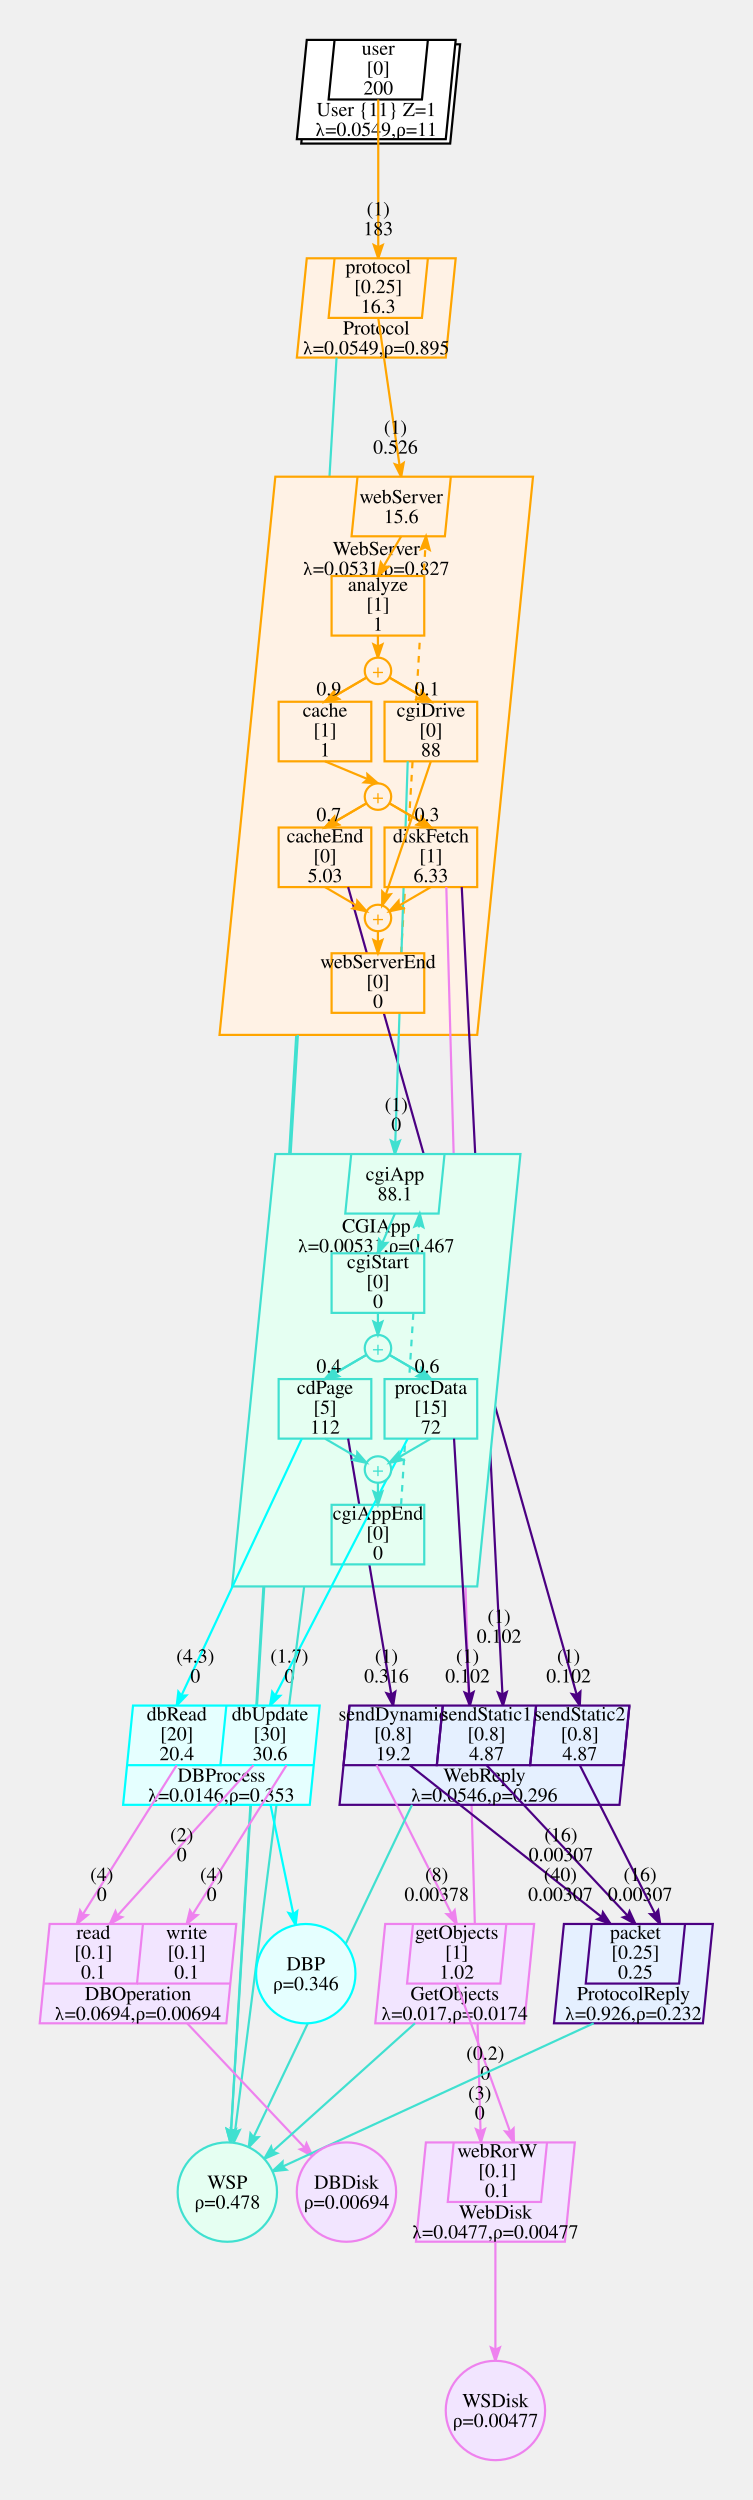
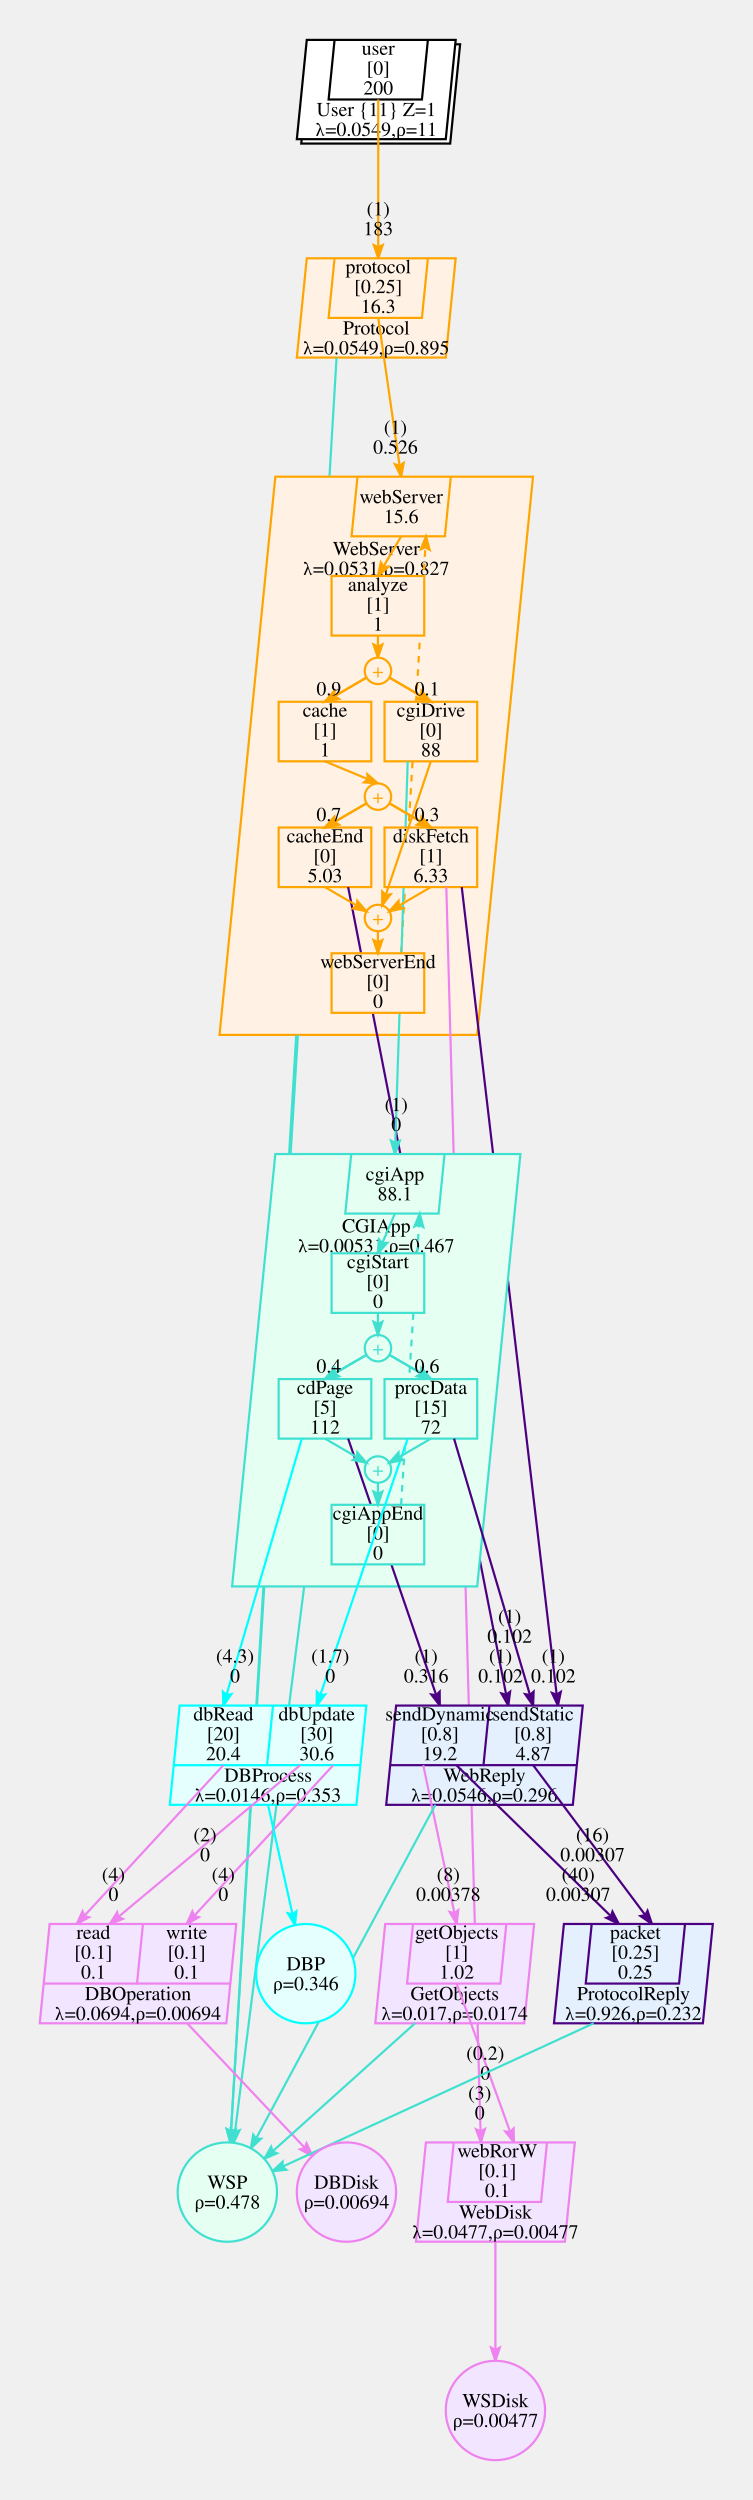
<svg xmlns="http://www.w3.org/2000/svg" width="4.737in" height="15.736in" viewBox="0 0 8528 28325">
  <polygon fill="#ffffff" stroke="black" stroke-width="25" points="3526.25,500 5213.75,500 5101.25,1625 3413.75,1625 " />
  <polygon fill="#ffffff" stroke="black" stroke-width="25" points="3476.25,450 5163.75,450 5051.25,1575 3363.75,1575 " />
  <text x="4264" y="1538" font-family="Times" font-style="Roman" font-size="225" fill="black" text-anchor="middle">λ=0.0549,ρ=11</text>
  <text x="4264" y="1313" font-family="Times" font-style="Roman" font-size="225" fill="black" text-anchor="middle">User {11} Z=1</text>
  <polyline stroke="black" stroke-width="25" fill="none" points="3791.25,450 3723.75,1125 4781.25,1125 4848.75,450 " />
  <text x="4286" y="1069" font-family="Times" font-style="Roman" font-size="225" fill="black" text-anchor="middle">200</text>
  <text x="4286" y="844" font-family="Times" font-style="Roman" font-size="225" fill="black" text-anchor="middle">[0]</text>
  <text x="4286" y="619" font-family="Times" font-style="Roman" font-size="225" fill="black" text-anchor="middle">user</text>
  <line x1="4286.25" y1="1125" x2="4286.25" y2="2925" stroke="Orange" stroke-width="25" />
  <polygon fill="Orange" stroke="Orange" stroke-width="25" points="4286.25,2925 4336.25,2775 4286.25,2800 4236.25,2775 " />
  <text x="4286" y="2663" font-family="Times" font-style="Roman" font-size="225" fill="black" text-anchor="middle">183</text>
  <text x="4286" y="2438" font-family="Times" font-style="Roman" font-size="225" fill="black" text-anchor="middle">(1)</text>
  <polygon fill="#fff2e5" stroke="Orange" stroke-width="25" points="3476.25,2925 5163.75,2925 5051.25,4050 3363.75,4050 " />
  <text x="4264" y="4013" font-family="Times" font-style="Roman" font-size="225" fill="black" text-anchor="middle">λ=0.0549,ρ=0.895</text>
  <text x="4264" y="3788" font-family="Times" font-style="Roman" font-size="225" fill="black" text-anchor="middle">Protocol</text>
  <polyline stroke="Orange" stroke-width="25" fill="none" points="3791.25,2925 3723.75,3600 4781.25,3600 4848.75,2925 " />
  <text x="4286" y="3544" font-family="Times" font-style="Roman" font-size="225" fill="black" text-anchor="middle">16.3</text>
  <text x="4286" y="3319" font-family="Times" font-style="Roman" font-size="225" fill="black" text-anchor="middle">[0.25]</text>
  <text x="4286" y="3094" font-family="Times" font-style="Roman" font-size="225" fill="black" text-anchor="middle">protocol</text>
  <line x1="4286.25" y1="3600" x2="4546.25" y2="5400" stroke="Orange" stroke-width="25" />
  <polygon fill="Orange" stroke="Orange" stroke-width="25" points="4546.25,5400 4574.29,5244.39 4528.38,5276.28 4475.32,5258.69 " />
  <text x="4481" y="5138" font-family="Times" font-style="Roman" font-size="225" fill="black" text-anchor="middle">0.526</text>
  <text x="4481" y="4913" font-family="Times" font-style="Roman" font-size="225" fill="black" text-anchor="middle">(1)</text>
  <line x1="3813.75" y1="4050" x2="2609.68" y2="24276" stroke="Turquoise" stroke-width="25" />
  <polygon fill="Turquoise" stroke="Turquoise" stroke-width="25" points="2609.68,24276 2668.5,24129.2 2617.11,24151.2 2568.68,24123.3 " />
  <polygon fill="#fff2e5" stroke="Orange" stroke-width="25" points="3120,5400 6040,5400 5407.5,11725 2487.5,11725 " />
  <text x="4264" y="6513" font-family="Times" font-style="Roman" font-size="225" fill="black" text-anchor="middle">λ=0.0531,ρ=0.827</text>
  <text x="4264" y="6288" font-family="Times" font-style="Roman" font-size="225" fill="black" text-anchor="middle">WebServer</text>
  <polyline stroke="Orange" stroke-width="25" fill="none" points="4051.25,5400 3983.75,6075 5041.25,6075 5108.75,5400 " />
  <text x="4546" y="5925" font-family="Times" font-style="Roman" font-size="225" fill="black" text-anchor="middle">15.6</text>
  <text x="4546" y="5700" font-family="Times" font-style="Roman" font-size="225" fill="black" text-anchor="middle">webServer</text>
  <line x1="4546.25" y1="6075" x2="4282.5" y2="6525" stroke="Orange" stroke-width="25" />
  <polygon fill="Orange" stroke="Orange" stroke-width="25" points="4282.5,6525 4401.49,6420.87 4345.71,6417.16 4315.21,6370.31 " />
  <line x1="4545" y1="10800" x2="4827.5" y2="6075" stroke-dasharray="75" stroke="Orange" stroke-width="25" />
  <polygon fill="Orange" stroke="Orange" stroke-width="25" points="4827.5,6075 4768.64,6221.75 4820.04,6199.78 4868.46,6227.72 " />
  <polygon fill="#fff2e5" stroke="Orange" stroke-width="25" points="3757.5,7200 3757.5,6525 4807.5,6525 4807.5,7200 3757.5,7200 " />
  <text x="4283" y="7144" font-family="Times" font-style="Roman" font-size="225" fill="black" text-anchor="middle">1</text>
  <text x="4283" y="6919" font-family="Times" font-style="Roman" font-size="225" fill="black" text-anchor="middle">[1]</text>
  <text x="4283" y="6694" font-family="Times" font-style="Roman" font-size="225" fill="black" text-anchor="middle">analyze</text>
  <polygon fill="#fff2e5" stroke="Orange" stroke-width="25" points="3157.5,8625 3157.5,7950 4207.5,7950 4207.5,8625 3157.5,8625 " />
  <text x="3683" y="8569" font-family="Times" font-style="Roman" font-size="225" fill="black" text-anchor="middle">1</text>
  <text x="3683" y="8344" font-family="Times" font-style="Roman" font-size="225" fill="black" text-anchor="middle">[1]</text>
  <text x="3683" y="8119" font-family="Times" font-style="Roman" font-size="225" fill="black" text-anchor="middle">cache</text>
  <polygon fill="#fff2e5" stroke="Orange" stroke-width="25" points="3157.5,10050 3157.5,9375 4207.5,9375 4207.5,10050 3157.5,10050 " />
-   <line x1="3945" y1="10050" x2="6570" y2="19325" stroke="Indigo" stroke-width="25" />
-   <polygon fill="Indigo" stroke="Indigo" stroke-width="25" points="6570,19325 6577.26,19167.1 6535.96,19204.7 6481.04,19194.3 " />
-   <text x="6443" y="19063" font-family="Times" font-style="Roman" font-size="225" fill="black" text-anchor="middle">0.102</text>
-   <text x="6443" y="18838" font-family="Times" font-style="Roman" font-size="225" fill="black" text-anchor="middle">(1)</text>
+   <line x1="3945" y1="10050" x2="5760" y2="19325" stroke="Indigo" stroke-width="25" />
+   <polygon fill="Indigo" stroke="Indigo" stroke-width="25" points="5760,19325 5780.26,19168.2 5735.99,19202.3 5682.12,19187.4 " />
+   <text x="5672" y="19063" font-family="Times" font-style="Roman" font-size="225" fill="black" text-anchor="middle">0.102</text>
+   <text x="5672" y="18838" font-family="Times" font-style="Roman" font-size="225" fill="black" text-anchor="middle">(1)</text>
  <text x="3683" y="9994" font-family="Times" font-style="Roman" font-size="225" fill="black" text-anchor="middle">5.03</text>
  <text x="3683" y="9769" font-family="Times" font-style="Roman" font-size="225" fill="black" text-anchor="middle">[0]</text>
  <text x="3683" y="9544" font-family="Times" font-style="Roman" font-size="225" fill="black" text-anchor="middle">cacheEnd</text>
  <polygon fill="#fff2e5" stroke="Orange" stroke-width="25" points="4357.5,8625 4357.5,7950 5407.5,7950 5407.5,8625 4357.5,8625 " />
  <line x1="4620" y1="8625" x2="4475" y2="13075" stroke="Turquoise" stroke-width="25" />
  <polygon fill="Turquoise" stroke="Turquoise" stroke-width="25" points="4475,13075 4529.86,12926.7 4479.07,12950.1 4429.91,12923.5 " />
  <text x="4490" y="12813" font-family="Times" font-style="Roman" font-size="225" fill="black" text-anchor="middle">0</text>
  <text x="4490" y="12588" font-family="Times" font-style="Roman" font-size="225" fill="black" text-anchor="middle">(1)</text>
  <text x="4883" y="8569" font-family="Times" font-style="Roman" font-size="225" fill="black" text-anchor="middle">88</text>
  <text x="4883" y="8344" font-family="Times" font-style="Roman" font-size="225" fill="black" text-anchor="middle">[0]</text>
  <text x="4883" y="8119" font-family="Times" font-style="Roman" font-size="225" fill="black" text-anchor="middle">cgiDrive</text>
  <polygon fill="#fff2e5" stroke="Orange" stroke-width="25" points="4357.5,10050 4357.5,9375 5407.5,9375 5407.5,10050 4357.5,10050 " />
  <line x1="5057.5" y1="10050" x2="5448.75" y2="24275" stroke="Violet" stroke-width="25" />
  <polygon fill="Violet" stroke="Violet" stroke-width="25" points="5448.75,24275 5494.61,24123.7 5445.31,24150 5394.64,24126.4 " />
  <text x="5436" y="24013" font-family="Times" font-style="Roman" font-size="225" fill="black" text-anchor="middle">0</text>
  <text x="5436" y="23788" font-family="Times" font-style="Roman" font-size="225" fill="black" text-anchor="middle">(3)</text>
-   <line x1="5232.5" y1="10050" x2="5700" y2="19325" stroke="Indigo" stroke-width="25" />
-   <polygon fill="Indigo" stroke="Indigo" stroke-width="25" points="5700,19325 5742.39,19172.7 5693.71,19200.2 5642.51,19177.7 " />
-   <text x="5655" y="18613" font-family="Times" font-style="Roman" font-size="225" fill="black" text-anchor="middle">0.102</text>
-   <text x="5655" y="18388" font-family="Times" font-style="Roman" font-size="225" fill="black" text-anchor="middle">(1)</text>
+   <line x1="5232.5" y1="10050" x2="6322.5" y2="19325" stroke="Indigo" stroke-width="25" />
+   <polygon fill="Indigo" stroke="Indigo" stroke-width="25" points="6322.5,19325 6354.65,19170.2 6307.91,19200.9 6255.33,19181.9 " />
+   <text x="6270" y="19063" font-family="Times" font-style="Roman" font-size="225" fill="black" text-anchor="middle">0.102</text>
+   <text x="6270" y="18838" font-family="Times" font-style="Roman" font-size="225" fill="black" text-anchor="middle">(1)</text>
  <text x="4883" y="9994" font-family="Times" font-style="Roman" font-size="225" fill="black" text-anchor="middle">6.33</text>
  <text x="4883" y="9769" font-family="Times" font-style="Roman" font-size="225" fill="black" text-anchor="middle">[1]</text>
  <text x="4883" y="9544" font-family="Times" font-style="Roman" font-size="225" fill="black" text-anchor="middle">diskFetch</text>
  <polygon fill="#fff2e5" stroke="Orange" stroke-width="25" points="3757.5,11475 3757.5,10800 4807.5,10800 4807.5,11475 3757.5,11475 " />
  <text x="4283" y="11419" font-family="Times" font-style="Roman" font-size="225" fill="black" text-anchor="middle">0</text>
  <text x="4283" y="11194" font-family="Times" font-style="Roman" font-size="225" fill="black" text-anchor="middle">[0]</text>
  <text x="4283" y="10969" font-family="Times" font-style="Roman" font-size="225" fill="black" text-anchor="middle">webServerEnd</text>
  <line x1="4282.5" y1="7200" x2="4282.5" y2="7450" stroke="Orange" stroke-width="25" />
  <polygon fill="Orange" stroke="Orange" stroke-width="25" points="4282.5,7450 4332.5,7300 4282.5,7325 4232.5,7300 " />
  <line x1="3682.5" y1="8625" x2="4282.5" y2="8875" stroke="Orange" stroke-width="25" />
  <polygon fill="Orange" stroke="Orange" stroke-width="25" points="4282.5,8875 4163.27,8771.15 4167.12,8826.92 4124.81,8863.46 " />
  <circle cx="4283" cy="7600" r="150" fill="#fff2e5" stroke="Orange" stroke-width="25" />
  <text x="4283" y="7675" font-family="Times" font-style="Roman" font-size="225" fill="Orange" text-anchor="middle">+</text>
  <line x1="4152.93" y1="7675.58" x2="3682.5" y2="7950" stroke="Orange" stroke-width="25" />
  <polygon fill="Orange" stroke="Orange" stroke-width="25" points="3682.5,7950 3837.26,7917.61 3790.47,7887.02 3786.87,7831.23 " />
  <line x1="4412.07" y1="7675.58" x2="4882.5" y2="7950" stroke="Orange" stroke-width="25" />
  <polygon fill="Orange" stroke="Orange" stroke-width="25" points="4882.5,7950 4778.13,7831.23 4774.53,7887.02 4727.74,7917.61 " />
  <line x1="4152.93" y1="7675.58" x2="3682.5" y2="7950" stroke="Orange" stroke-width="25" />
  <polygon fill="Orange" stroke="Orange" stroke-width="25" points="3682.5,7950 3837.26,7917.61 3790.47,7887.02 3786.87,7831.23 " />
  <line x1="4412.07" y1="7675.58" x2="4882.5" y2="7950" stroke="Orange" stroke-width="25" />
  <polygon fill="Orange" stroke="Orange" stroke-width="25" points="4882.5,7950 4778.13,7831.23 4774.53,7887.02 4727.74,7917.61 " />
  <text x="3726" y="7877" font-family="Times" font-style="Roman" font-size="225" fill="black" text-anchor="middle">0.9</text>
  <text x="4839" y="7877" font-family="Times" font-style="Roman" font-size="225" fill="black" text-anchor="middle">0.1</text>
  <circle cx="4283" cy="10400" r="150" fill="#fff2e5" stroke="Orange" stroke-width="25" />
  <text x="4283" y="10475" font-family="Times" font-style="Roman" font-size="225" fill="Orange" text-anchor="middle">+</text>
  <line x1="3682.5" y1="10050" x2="4152.93" y2="10324.4" stroke="Orange" stroke-width="25" />
  <polygon fill="Orange" stroke="Orange" stroke-width="25" points="4152.93,10324.4 4048.56,10205.6 4044.96,10261.4 3998.17,10292 " />
  <line x1="4882.5" y1="8625" x2="4330.53" y2="10257.9" stroke="Orange" stroke-width="25" />
  <polygon fill="Orange" stroke="Orange" stroke-width="25" points="4330.53,10257.9 4425.94,10131.8 4370.56,10139.5 4331.2,10099.8 " />
  <line x1="4882.5" y1="10050" x2="4412.07" y2="10324.4" stroke="Orange" stroke-width="25" />
  <polygon fill="Orange" stroke="Orange" stroke-width="25" points="4412.07,10324.4 4566.83,10292 4520.04,10261.4 4516.44,10205.6 " />
  <circle cx="4283" cy="9025" r="150" fill="#fff2e5" stroke="Orange" stroke-width="25" />
  <text x="4283" y="9100" font-family="Times" font-style="Roman" font-size="225" fill="Orange" text-anchor="middle">+</text>
  <line x1="4152.93" y1="9100.58" x2="3682.5" y2="9375" stroke="Orange" stroke-width="25" />
  <polygon fill="Orange" stroke="Orange" stroke-width="25" points="3682.5,9375 3837.26,9342.61 3790.47,9312.02 3786.87,9256.23 " />
  <line x1="4412.07" y1="9100.58" x2="4882.5" y2="9375" stroke="Orange" stroke-width="25" />
  <polygon fill="Orange" stroke="Orange" stroke-width="25" points="4882.5,9375 4778.13,9256.23 4774.53,9312.02 4727.74,9342.61 " />
  <line x1="4152.93" y1="9100.58" x2="3682.5" y2="9375" stroke="Orange" stroke-width="25" />
  <polygon fill="Orange" stroke="Orange" stroke-width="25" points="3682.5,9375 3837.26,9342.61 3790.47,9312.02 3786.87,9256.23 " />
  <line x1="4412.07" y1="9100.58" x2="4882.5" y2="9375" stroke="Orange" stroke-width="25" />
  <polygon fill="Orange" stroke="Orange" stroke-width="25" points="4882.5,9375 4778.13,9256.23 4774.53,9312.02 4727.74,9342.61 " />
  <text x="3726" y="9302" font-family="Times" font-style="Roman" font-size="225" fill="black" text-anchor="middle">0.7</text>
  <text x="4839" y="9302" font-family="Times" font-style="Roman" font-size="225" fill="black" text-anchor="middle">0.3</text>
  <line x1="4282.5" y1="10550" x2="4282.5" y2="10800" stroke="Orange" stroke-width="25" />
  <polygon fill="Orange" stroke="Orange" stroke-width="25" points="4282.5,10800 4332.5,10650 4282.5,10675 4232.5,10650 " />
  <line x1="3375.62" y1="11725" x2="2610.48" y2="24276" stroke="Turquoise" stroke-width="25" />
  <polygon fill="Turquoise" stroke="Turquoise" stroke-width="25" points="2610.48,24276 2669.51,24129.4 2618.08,24151.3 2569.7,24123.3 " />
  <polygon fill="#e5fff2" stroke="Turquoise" stroke-width="25" points="3120,13075 5897.5,13075 5407.5,17975 2630,17975 " />
  <text x="4264" y="14188" font-family="Times" font-style="Roman" font-size="225" fill="black" text-anchor="middle">λ=0.00531,ρ=0.467</text>
  <text x="4264" y="13963" font-family="Times" font-style="Roman" font-size="225" fill="black" text-anchor="middle">CGIApp</text>
  <polyline stroke="Turquoise" stroke-width="25" fill="none" points="3980,13075 3912.5,13750 4970,13750 5037.5,13075 " />
  <text x="4475" y="13600" font-family="Times" font-style="Roman" font-size="225" fill="black" text-anchor="middle">88.1</text>
  <text x="4475" y="13375" font-family="Times" font-style="Roman" font-size="225" fill="black" text-anchor="middle">cgiApp</text>
  <line x1="4475" y1="13750" x2="4282.5" y2="14200" stroke="Turquoise" stroke-width="25" />
  <polygon fill="Turquoise" stroke="Turquoise" stroke-width="25" points="4282.5,14200 4387.47,14081.8 4331.66,14085.1 4295.52,14042.4 " />
  <line x1="4545" y1="17050" x2="4756.25" y2="13750" stroke-dasharray="75" stroke="Turquoise" stroke-width="25" />
  <polygon fill="Turquoise" stroke="Turquoise" stroke-width="25" points="4756.25,13750 4696.77,13896.5 4748.26,13874.7 4796.57,13902.9 " />
  <polygon fill="#e5fff2" stroke="Turquoise" stroke-width="25" points="3157.5,16300 3157.5,15625 4207.5,15625 4207.5,16300 3157.5,16300 " />
-   <line x1="3420" y1="16300" x2="2002.5" y2="19325" stroke="Cyan" stroke-width="25" />
-   <polygon fill="Cyan" stroke="Cyan" stroke-width="25" points="2002.5,19325 2111.42,19210.4 2055.54,19211.8 2020.87,19168 " />
-   <text x="2213" y="19063" font-family="Times" font-style="Roman" font-size="225" fill="black" text-anchor="middle">0</text>
-   <text x="2213" y="18838" font-family="Times" font-style="Roman" font-size="225" fill="black" text-anchor="middle">(4.3)</text>
-   <line x1="3945" y1="16300" x2="4455" y2="19325" stroke="Indigo" stroke-width="25" />
-   <polygon fill="Indigo" stroke="Indigo" stroke-width="25" points="4455,19325 4479.37,19168.8 4434.22,19201.7 4380.76,19185.4 " />
-   <text x="4379" y="19063" font-family="Times" font-style="Roman" font-size="225" fill="black" text-anchor="middle">0.316</text>
-   <text x="4379" y="18838" font-family="Times" font-style="Roman" font-size="225" fill="black" text-anchor="middle">(1)</text>
+   <line x1="3420" y1="16300" x2="2531.25" y2="19325" stroke="Cyan" stroke-width="25" />
+   <polygon fill="Cyan" stroke="Cyan" stroke-width="25" points="2531.25,19325 2621.51,19195.2 2566.49,19205.1 2525.56,19167 " />
+   <text x="2663" y="19063" font-family="Times" font-style="Roman" font-size="225" fill="black" text-anchor="middle">0</text>
+   <text x="2663" y="18838" font-family="Times" font-style="Roman" font-size="225" fill="black" text-anchor="middle">(4.3)</text>
+   <line x1="3945" y1="16300" x2="4983.75" y2="19325" stroke="Indigo" stroke-width="25" />
+   <polygon fill="Indigo" stroke="Indigo" stroke-width="25" points="4983.75,19325 4982.32,19166.9 4943.15,19206.8 4887.74,19199.4 " />
+   <text x="4829" y="19063" font-family="Times" font-style="Roman" font-size="225" fill="black" text-anchor="middle">0.316</text>
+   <text x="4829" y="18838" font-family="Times" font-style="Roman" font-size="225" fill="black" text-anchor="middle">(1)</text>
  <text x="3683" y="16244" font-family="Times" font-style="Roman" font-size="225" fill="black" text-anchor="middle">112</text>
  <text x="3683" y="16019" font-family="Times" font-style="Roman" font-size="225" fill="black" text-anchor="middle">[5]</text>
  <text x="3683" y="15794" font-family="Times" font-style="Roman" font-size="225" fill="black" text-anchor="middle">cdPage</text>
  <polygon fill="#e5fff2" stroke="Turquoise" stroke-width="25" points="3757.5,17725 3757.5,17050 4807.5,17050 4807.5,17725 3757.5,17725 " />
  <text x="4283" y="17669" font-family="Times" font-style="Roman" font-size="225" fill="black" text-anchor="middle">0</text>
  <text x="4283" y="17444" font-family="Times" font-style="Roman" font-size="225" fill="black" text-anchor="middle">[0]</text>
  <text x="4283" y="17219" font-family="Times" font-style="Roman" font-size="225" fill="black" text-anchor="middle">cgiAppEnd</text>
  <polygon fill="#e5fff2" stroke="Turquoise" stroke-width="25" points="3757.5,14875 3757.5,14200 4807.5,14200 4807.5,14875 3757.5,14875 " />
  <text x="4283" y="14819" font-family="Times" font-style="Roman" font-size="225" fill="black" text-anchor="middle">0</text>
  <text x="4283" y="14594" font-family="Times" font-style="Roman" font-size="225" fill="black" text-anchor="middle">[0]</text>
  <text x="4283" y="14369" font-family="Times" font-style="Roman" font-size="225" fill="black" text-anchor="middle">cgiStart</text>
  <polygon fill="#e5fff2" stroke="Turquoise" stroke-width="25" points="4357.5,16300 4357.5,15625 5407.5,15625 5407.5,16300 4357.5,16300 " />
-   <line x1="4620" y1="16300" x2="3060" y2="19325" stroke="Cyan" stroke-width="25" />
-   <polygon fill="Cyan" stroke="Cyan" stroke-width="25" points="3060,19325 3173.19,19214.6 3117.29,19213.9 3084.31,19168.8 " />
-   <text x="3279" y="19063" font-family="Times" font-style="Roman" font-size="225" fill="black" text-anchor="middle">0</text>
-   <text x="3279" y="18838" font-family="Times" font-style="Roman" font-size="225" fill="black" text-anchor="middle">(1.7)</text>
-   <line x1="5145" y1="16300" x2="5325" y2="19325" stroke="Indigo" stroke-width="25" />
-   <polygon fill="Indigo" stroke="Indigo" stroke-width="25" points="5325,19325 5366,19172.3 5317.58,19200.2 5266.18,19178.2 " />
-   <text x="5298" y="19063" font-family="Times" font-style="Roman" font-size="225" fill="black" text-anchor="middle">0.102</text>
-   <text x="5298" y="18838" font-family="Times" font-style="Roman" font-size="225" fill="black" text-anchor="middle">(1)</text>
+   <line x1="4620" y1="16300" x2="3588.75" y2="19325" stroke="Cyan" stroke-width="25" />
+   <polygon fill="Cyan" stroke="Cyan" stroke-width="25" points="3588.75,19325 3684.48,19199.2 3629.08,19206.7 3589.83,19166.9 " />
+   <text x="3742" y="19063" font-family="Times" font-style="Roman" font-size="225" fill="black" text-anchor="middle">0</text>
+   <text x="3742" y="18838" font-family="Times" font-style="Roman" font-size="225" fill="black" text-anchor="middle">(1.7)</text>
+   <line x1="5145" y1="16300" x2="6041.25" y2="19325" stroke="Indigo" stroke-width="25" />
+   <polygon fill="Indigo" stroke="Indigo" stroke-width="25" points="6041.25,19325 6046.58,19167 6005.74,19205.1 5950.7,19195.4 " />
+   <text x="5775" y="18613" font-family="Times" font-style="Roman" font-size="225" fill="black" text-anchor="middle">0.102</text>
+   <text x="5775" y="18388" font-family="Times" font-style="Roman" font-size="225" fill="black" text-anchor="middle">(1)</text>
  <text x="4883" y="16244" font-family="Times" font-style="Roman" font-size="225" fill="black" text-anchor="middle">72</text>
  <text x="4883" y="16019" font-family="Times" font-style="Roman" font-size="225" fill="black" text-anchor="middle">[15]</text>
  <text x="4883" y="15794" font-family="Times" font-style="Roman" font-size="225" fill="black" text-anchor="middle">procData</text>
  <circle cx="4283" cy="16650" r="150" fill="#e5fff2" stroke="Turquoise" stroke-width="25" />
  <text x="4283" y="16725" font-family="Times" font-style="Roman" font-size="225" fill="Turquoise" text-anchor="middle">+</text>
  <line x1="3682.5" y1="16300" x2="4152.93" y2="16574.4" stroke="Turquoise" stroke-width="25" />
  <polygon fill="Turquoise" stroke="Turquoise" stroke-width="25" points="4152.93,16574.4 4048.56,16455.6 4044.96,16511.4 3998.17,16542 " />
  <line x1="4882.5" y1="16300" x2="4412.07" y2="16574.4" stroke="Turquoise" stroke-width="25" />
  <polygon fill="Turquoise" stroke="Turquoise" stroke-width="25" points="4412.07,16574.4 4566.83,16542 4520.04,16511.4 4516.44,16455.6 " />
  <circle cx="4283" cy="15275" r="150" fill="#e5fff2" stroke="Turquoise" stroke-width="25" />
  <text x="4283" y="15350" font-family="Times" font-style="Roman" font-size="225" fill="Turquoise" text-anchor="middle">+</text>
  <line x1="4152.93" y1="15350.6" x2="3682.5" y2="15625" stroke="Turquoise" stroke-width="25" />
  <polygon fill="Turquoise" stroke="Turquoise" stroke-width="25" points="3682.5,15625 3837.26,15592.6 3790.47,15562 3786.87,15506.2 " />
  <line x1="4412.07" y1="15350.6" x2="4882.5" y2="15625" stroke="Turquoise" stroke-width="25" />
  <polygon fill="Turquoise" stroke="Turquoise" stroke-width="25" points="4882.5,15625 4778.13,15506.2 4774.53,15562 4727.74,15592.6 " />
  <line x1="4152.93" y1="15350.6" x2="3682.5" y2="15625" stroke="Turquoise" stroke-width="25" />
  <polygon fill="Turquoise" stroke="Turquoise" stroke-width="25" points="3682.5,15625 3837.26,15592.6 3790.47,15562 3786.87,15506.2 " />
  <line x1="4412.07" y1="15350.6" x2="4882.5" y2="15625" stroke="Turquoise" stroke-width="25" />
  <polygon fill="Turquoise" stroke="Turquoise" stroke-width="25" points="4882.5,15625 4778.13,15506.2 4774.53,15562 4727.74,15592.6 " />
  <text x="3726" y="15552" font-family="Times" font-style="Roman" font-size="225" fill="black" text-anchor="middle">0.4</text>
  <text x="4839" y="15552" font-family="Times" font-style="Roman" font-size="225" fill="black" text-anchor="middle">0.6</text>
  <line x1="4282.5" y1="16800" x2="4282.5" y2="17050" stroke="Turquoise" stroke-width="25" />
  <polygon fill="Turquoise" stroke="Turquoise" stroke-width="25" points="4282.5,17050 4332.5,16900 4282.5,16925 4232.5,16900 " />
  <line x1="4282.5" y1="14875" x2="4282.5" y2="15125" stroke="Turquoise" stroke-width="25" />
  <polygon fill="Turquoise" stroke="Turquoise" stroke-width="25" points="4282.5,15125 4332.5,14975 4282.5,15000 4232.5,14975 " />
  <line x1="3446.88" y1="17975" x2="2647.05" y2="24279.5" stroke="Turquoise" stroke-width="25" />
  <polygon fill="Turquoise" stroke="Turquoise" stroke-width="25" points="2647.05,24279.5 2715.53,24137 2662.78,24155.5 2616.32,24124.4 " />
-   <polygon fill="#e5ffff" stroke="Cyan" stroke-width="25" points="1507.5,19325 3622.5,19325 3510,20450 1395,20450 " />
-   <text x="2509" y="20413" font-family="Times" font-style="Roman" font-size="225" fill="black" text-anchor="middle">λ=0.0146,ρ=0.353</text>
-   <text x="2509" y="20188" font-family="Times" font-style="Roman" font-size="225" fill="black" text-anchor="middle">DBProcess</text>
-   <polyline stroke="Cyan" stroke-width="25" fill="none" points="1440,20000 2497.5,20000 2565,19325 " />
-   <text x="2003" y="19944" font-family="Times" font-style="Roman" font-size="225" fill="black" text-anchor="middle">20.4</text>
-   <text x="2003" y="19719" font-family="Times" font-style="Roman" font-size="225" fill="black" text-anchor="middle">[20]</text>
-   <text x="2003" y="19494" font-family="Times" font-style="Roman" font-size="225" fill="black" text-anchor="middle">dbRead</text>
-   <line x1="2002.5" y1="20000" x2="870" y2="21800" stroke="Violet" stroke-width="25" />
-   <polygon fill="Violet" stroke="Violet" stroke-width="25" points="870,21800 992.2,21699.7 936.567,21694.2 907.559,21646.4 " />
-   <text x="1153" y="21538" font-family="Times" font-style="Roman" font-size="225" fill="black" text-anchor="middle">0</text>
-   <text x="1153" y="21313" font-family="Times" font-style="Roman" font-size="225" fill="black" text-anchor="middle">(4)</text>
-   <line x1="2497.5" y1="20000" x2="3555" y2="20000" stroke="Cyan" stroke-width="25" />
-   <text x="3060" y="19944" font-family="Times" font-style="Roman" font-size="225" fill="black" text-anchor="middle">30.6</text>
-   <text x="3060" y="19719" font-family="Times" font-style="Roman" font-size="225" fill="black" text-anchor="middle">[30]</text>
-   <text x="3060" y="19494" font-family="Times" font-style="Roman" font-size="225" fill="black" text-anchor="middle">dbUpdate</text>
-   <line x1="2872.5" y1="20000" x2="1245" y2="21800" stroke="Violet" stroke-width="25" />
-   <polygon fill="Violet" stroke="Violet" stroke-width="25" points="1245,21800 1382.69,21722.3 1328.83,21707.3 1308.51,21655.2 " />
-   <text x="2059" y="21088" font-family="Times" font-style="Roman" font-size="225" fill="black" text-anchor="middle">0</text>
-   <text x="2059" y="20863" font-family="Times" font-style="Roman" font-size="225" fill="black" text-anchor="middle">(2)</text>
-   <line x1="3247.5" y1="20000" x2="2115" y2="21800" stroke="Violet" stroke-width="25" />
-   <polygon fill="Violet" stroke="Violet" stroke-width="25" points="2115,21800 2237.2,21699.7 2181.57,21694.2 2152.56,21646.4 " />
-   <text x="2398" y="21538" font-family="Times" font-style="Roman" font-size="225" fill="black" text-anchor="middle">0</text>
-   <text x="2398" y="21313" font-family="Times" font-style="Roman" font-size="225" fill="black" text-anchor="middle">(4)</text>
-   <line x1="3065.62" y1="20450" x2="3350.02" y2="21811.9" stroke="Cyan" stroke-width="25" />
-   <polygon fill="Cyan" stroke="Cyan" stroke-width="25" points="3350.02,21811.9 3368.3,21654.8 3324.47,21689.5 3270.41,21675.3 " />
-   <polygon fill="#e5f0ff" stroke="Indigo" stroke-width="25" points="3960,19325 7132.5,19325 7020,20450 3847.5,20450 " />
+   <polygon fill="#e5ffff" stroke="Cyan" stroke-width="25" points="2036.25,19325 4151.25,19325 4038.75,20450 1923.75,20450 " />
+   <text x="3038" y="20413" font-family="Times" font-style="Roman" font-size="225" fill="black" text-anchor="middle">λ=0.0146,ρ=0.353</text>
+   <text x="3038" y="20188" font-family="Times" font-style="Roman" font-size="225" fill="black" text-anchor="middle">DBProcess</text>
+   <polyline stroke="Cyan" stroke-width="25" fill="none" points="1968.75,20000 3026.25,20000 3093.75,19325 " />
+   <text x="2531" y="19944" font-family="Times" font-style="Roman" font-size="225" fill="black" text-anchor="middle">20.4</text>
+   <text x="2531" y="19719" font-family="Times" font-style="Roman" font-size="225" fill="black" text-anchor="middle">[20]</text>
+   <text x="2531" y="19494" font-family="Times" font-style="Roman" font-size="225" fill="black" text-anchor="middle">dbRead</text>
+   <line x1="2531.25" y1="20000" x2="870" y2="21800" stroke="Violet" stroke-width="25" />
+   <polygon fill="Violet" stroke="Violet" stroke-width="25" points="870,21800 1008.48,21723.7 954.777,21708.1 934.989,21655.9 " />
+   <text x="1285" y="21538" font-family="Times" font-style="Roman" font-size="225" fill="black" text-anchor="middle">0</text>
+   <text x="1285" y="21313" font-family="Times" font-style="Roman" font-size="225" fill="black" text-anchor="middle">(4)</text>
+   <line x1="3026.25" y1="20000" x2="4083.75" y2="20000" stroke="Cyan" stroke-width="25" />
+   <text x="3589" y="19944" font-family="Times" font-style="Roman" font-size="225" fill="black" text-anchor="middle">30.6</text>
+   <text x="3589" y="19719" font-family="Times" font-style="Roman" font-size="225" fill="black" text-anchor="middle">[30]</text>
+   <text x="3589" y="19494" font-family="Times" font-style="Roman" font-size="225" fill="black" text-anchor="middle">dbUpdate</text>
+   <line x1="3401.25" y1="20000" x2="1245" y2="21800" stroke="Violet" stroke-width="25" />
+   <polygon fill="Violet" stroke="Violet" stroke-width="25" points="1245,21800 1392.19,21742.3 1340.96,21719.9 1328.11,21665.5 " />
+   <text x="2323" y="21088" font-family="Times" font-style="Roman" font-size="225" fill="black" text-anchor="middle">0</text>
+   <text x="2323" y="20863" font-family="Times" font-style="Roman" font-size="225" fill="black" text-anchor="middle">(2)</text>
+   <line x1="3776.25" y1="20000" x2="2115" y2="21800" stroke="Violet" stroke-width="25" />
+   <polygon fill="Violet" stroke="Violet" stroke-width="25" points="2115,21800 2253.48,21723.7 2199.78,21708.1 2179.99,21655.9 " />
+   <text x="2530" y="21538" font-family="Times" font-style="Roman" font-size="225" fill="black" text-anchor="middle">0</text>
+   <text x="2530" y="21313" font-family="Times" font-style="Roman" font-size="225" fill="black" text-anchor="middle">(4)</text>
+   <line x1="3037.5" y1="20450" x2="3342.29" y2="21813.5" stroke="Cyan" stroke-width="25" />
+   <polygon fill="Cyan" stroke="Cyan" stroke-width="25" points="3342.29,21813.5 3358.37,21656.3 3315.02,21691.6 3260.78,21678.1 " />
+   <polygon fill="#e5f0ff" stroke="Indigo" stroke-width="25" points="4488.75,19325 6603.75,19325 6491.25,20450 4376.25,20450 " />
  <text x="5490" y="20413" font-family="Times" font-style="Roman" font-size="225" fill="black" text-anchor="middle">λ=0.0546,ρ=0.296</text>
  <text x="5490" y="20188" font-family="Times" font-style="Roman" font-size="225" fill="black" text-anchor="middle">WebReply</text>
-   <polyline stroke="Indigo" stroke-width="25" fill="none" points="3960,19325 3892.5,20000 4950,20000 5017.5,19325 " />
-   <text x="4455" y="19944" font-family="Times" font-style="Roman" font-size="225" fill="black" text-anchor="middle">19.2</text>
-   <text x="4455" y="19719" font-family="Times" font-style="Roman" font-size="225" fill="black" text-anchor="middle">[0.8]</text>
-   <text x="4455" y="19494" font-family="Times" font-style="Roman" font-size="225" fill="black" text-anchor="middle">sendDynamic</text>
-   <line x1="4267.5" y1="20000" x2="5175" y2="21800" stroke="Violet" stroke-width="25" />
-   <polygon fill="Violet" stroke="Violet" stroke-width="25" points="5175,21800 5152.12,21643.6 5118.73,21688.4 5062.83,21688.6 " />
-   <text x="4948" y="21538" font-family="Times" font-style="Roman" font-size="225" fill="black" text-anchor="middle">0.00378</text>
-   <text x="4948" y="21313" font-family="Times" font-style="Roman" font-size="225" fill="black" text-anchor="middle">(8)</text>
-   <line x1="4642.5" y1="20000" x2="6918.75" y2="21800" stroke="Indigo" stroke-width="25" />
-   <polygon fill="Indigo" stroke="Indigo" stroke-width="25" points="6918.75,21800 6832.11,21667.7 6820.7,21722.5 6770.08,21746.2 " />
-   <text x="6350" y="21538" font-family="Times" font-style="Roman" font-size="225" fill="black" text-anchor="middle">0.00307</text>
-   <text x="6350" y="21313" font-family="Times" font-style="Roman" font-size="225" fill="black" text-anchor="middle">(40)</text>
-   <polyline stroke="Indigo" stroke-width="25" fill="none" points="5017.5,19325 4950,20000 6007.5,20000 6075,19325 " />
-   <text x="5513" y="19944" font-family="Times" font-style="Roman" font-size="225" fill="black" text-anchor="middle">4.87</text>
-   <text x="5513" y="19719" font-family="Times" font-style="Roman" font-size="225" fill="black" text-anchor="middle">[0.8]</text>
-   <text x="5513" y="19494" font-family="Times" font-style="Roman" font-size="225" fill="black" text-anchor="middle">sendStatic1</text>
-   <line x1="5512.5" y1="20000" x2="7200" y2="21800" stroke="Indigo" stroke-width="25" />
-   <polygon fill="Indigo" stroke="Indigo" stroke-width="25" points="7200,21800 7133.89,21656.4 7114.51,21708.8 7060.93,21724.8 " />
-   <text x="6356" y="21088" font-family="Times" font-style="Roman" font-size="225" fill="black" text-anchor="middle">0.00307</text>
-   <text x="6356" y="20863" font-family="Times" font-style="Roman" font-size="225" fill="black" text-anchor="middle">(16)</text>
-   <polyline stroke="Indigo" stroke-width="25" fill="none" points="6075,19325 6007.5,20000 7065,20000 7132.5,19325 " />
-   <text x="6570" y="19944" font-family="Times" font-style="Roman" font-size="225" fill="black" text-anchor="middle">4.87</text>
-   <text x="6570" y="19719" font-family="Times" font-style="Roman" font-size="225" fill="black" text-anchor="middle">[0.8]</text>
-   <text x="6570" y="19494" font-family="Times" font-style="Roman" font-size="225" fill="black" text-anchor="middle">sendStatic2</text>
-   <line x1="6570" y1="20000" x2="7481.25" y2="21800" stroke="Indigo" stroke-width="25" />
-   <polygon fill="Indigo" stroke="Indigo" stroke-width="25" points="7481.25,21800 7458.11,21643.6 7424.79,21688.5 7368.89,21688.8 " />
-   <text x="7253" y="21538" font-family="Times" font-style="Roman" font-size="225" fill="black" text-anchor="middle">0.00307</text>
-   <text x="7253" y="21313" font-family="Times" font-style="Roman" font-size="225" fill="black" text-anchor="middle">(16)</text>
-   <line x1="4668.75" y1="20450" x2="2818.39" y2="24329.8" stroke="Turquoise" stroke-width="25" />
-   <polygon fill="Turquoise" stroke="Turquoise" stroke-width="25" points="2818.39,24329.8 2928.09,24215.9 2872.2,24217 2837.83,24172.9 " />
+   <polyline stroke="Indigo" stroke-width="25" fill="none" points="4421.25,20000 5478.75,20000 5546.25,19325 " />
+   <text x="4984" y="19944" font-family="Times" font-style="Roman" font-size="225" fill="black" text-anchor="middle">19.2</text>
+   <text x="4984" y="19719" font-family="Times" font-style="Roman" font-size="225" fill="black" text-anchor="middle">[0.8]</text>
+   <text x="4984" y="19494" font-family="Times" font-style="Roman" font-size="225" fill="black" text-anchor="middle">sendDynamic</text>
+   <line x1="4796.25" y1="20000" x2="5175" y2="21800" stroke="Violet" stroke-width="25" />
+   <polygon fill="Violet" stroke="Violet" stroke-width="25" points="5175,21800 5193.04,21642.9 5149.26,21677.7 5095.19,21663.5 " />
+   <text x="5080" y="21538" font-family="Times" font-style="Roman" font-size="225" fill="black" text-anchor="middle">0.00378</text>
+   <text x="5080" y="21313" font-family="Times" font-style="Roman" font-size="225" fill="black" text-anchor="middle">(8)</text>
+   <line x1="5171.25" y1="20000" x2="7012.5" y2="21800" stroke="Indigo" stroke-width="25" />
+   <polygon fill="Indigo" stroke="Indigo" stroke-width="25" points="7012.5,21800 6940.19,21659.4 6923.12,21712.6 6870.29,21730.9 " />
+   <text x="6552" y="21538" font-family="Times" font-style="Roman" font-size="225" fill="black" text-anchor="middle">0.00307</text>
+   <text x="6552" y="21313" font-family="Times" font-style="Roman" font-size="225" fill="black" text-anchor="middle">(40)</text>
+   <line x1="5478.75" y1="20000" x2="6536.25" y2="20000" stroke="Indigo" stroke-width="25" />
+   <text x="6041" y="19944" font-family="Times" font-style="Roman" font-size="225" fill="black" text-anchor="middle">4.87</text>
+   <text x="6041" y="19719" font-family="Times" font-style="Roman" font-size="225" fill="black" text-anchor="middle">[0.8]</text>
+   <text x="6041" y="19494" font-family="Times" font-style="Roman" font-size="225" fill="black" text-anchor="middle">sendStatic</text>
+   <line x1="6041.25" y1="20000" x2="7387.5" y2="21800" stroke="Indigo" stroke-width="25" />
+   <polygon fill="Indigo" stroke="Indigo" stroke-width="25" points="7387.5,21800 7337.7,21649.9 7312.63,21699.9 7257.62,21709.8 " />
+   <text x="6714" y="21088" font-family="Times" font-style="Roman" font-size="225" fill="black" text-anchor="middle">0.00307</text>
+   <text x="6714" y="20863" font-family="Times" font-style="Roman" font-size="225" fill="black" text-anchor="middle">(16)</text>
+   <line x1="4933.12" y1="20450" x2="2842.44" y2="24342" stroke="Turquoise" stroke-width="25" />
+   <polygon fill="Turquoise" stroke="Turquoise" stroke-width="25" points="2842.44,24342 2957.47,24233.5 2901.59,24231.9 2869.38,24186.2 " />
  <polygon fill="#f2e5ff" stroke="Violet" stroke-width="25" points="562.5,21800 2677.5,21800 2565,22925 450,22925 " />
  <text x="1564" y="22888" font-family="Times" font-style="Roman" font-size="225" fill="black" text-anchor="middle">λ=0.0694,ρ=0.00694</text>
  <text x="1564" y="22663" font-family="Times" font-style="Roman" font-size="225" fill="black" text-anchor="middle">DBOperation</text>
  <polyline stroke="Violet" stroke-width="25" fill="none" points="495,22475 1552.5,22475 1620,21800 " />
  <text x="1058" y="22419" font-family="Times" font-style="Roman" font-size="225" fill="black" text-anchor="middle">0.1</text>
  <text x="1058" y="22194" font-family="Times" font-style="Roman" font-size="225" fill="black" text-anchor="middle">[0.1]</text>
  <text x="1058" y="21969" font-family="Times" font-style="Roman" font-size="225" fill="black" text-anchor="middle">read</text>
  <line x1="1552.5" y1="22475" x2="2610" y2="22475" stroke="Violet" stroke-width="25" />
  <text x="2115" y="22419" font-family="Times" font-style="Roman" font-size="225" fill="black" text-anchor="middle">0.1</text>
  <text x="2115" y="22194" font-family="Times" font-style="Roman" font-size="225" fill="black" text-anchor="middle">[0.1]</text>
  <text x="2115" y="21969" font-family="Times" font-style="Roman" font-size="225" fill="black" text-anchor="middle">write</text>
  <line x1="2120.62" y1="22925" x2="3540.09" y2="24428.5" stroke="Violet" stroke-width="25" />
  <polygon fill="Violet" stroke="Violet" stroke-width="25" points="3540.09,24428.5 3473.48,24285.1 3454.28,24337.6 3400.76,24353.7 " />
  <circle cx="3465" cy="22363" r="563" fill="#e5ffff" stroke="Cyan" stroke-width="25" />
  <text x="3465" y="22550" font-family="Times" font-style="Roman" font-size="225" fill="black" text-anchor="middle">ρ=0.346</text>
  <text x="3465" y="22325" font-family="Times" font-style="Roman" font-size="225" fill="black" text-anchor="middle">DBP</text>
  <polygon fill="#f2e5ff" stroke="Violet" stroke-width="25" points="4365,21800 6052.5,21800 5940,22925 4252.5,22925 " />
  <text x="5153" y="22888" font-family="Times" font-style="Roman" font-size="225" fill="black" text-anchor="middle">λ=0.017,ρ=0.0174</text>
  <text x="5153" y="22663" font-family="Times" font-style="Roman" font-size="225" fill="black" text-anchor="middle">GetObjects</text>
  <polyline stroke="Violet" stroke-width="25" fill="none" points="4680,21800 4612.5,22475 5670,22475 5737.5,21800 " />
  <text x="5175" y="22419" font-family="Times" font-style="Roman" font-size="225" fill="black" text-anchor="middle">1.02</text>
  <text x="5175" y="22194" font-family="Times" font-style="Roman" font-size="225" fill="black" text-anchor="middle">[1]</text>
  <text x="5175" y="21969" font-family="Times" font-style="Roman" font-size="225" fill="black" text-anchor="middle">getObjects</text>
  <line x1="5175" y1="22475" x2="5823.75" y2="24275" stroke="Violet" stroke-width="25" />
  <polygon fill="Violet" stroke="Violet" stroke-width="25" points="5823.75,24275 5819.93,24116.9 5781.37,24157.4 5725.85,24150.8 " />
  <text x="5499" y="23563" font-family="Times" font-style="Roman" font-size="225" fill="black" text-anchor="middle">0</text>
  <text x="5499" y="23338" font-family="Times" font-style="Roman" font-size="225" fill="black" text-anchor="middle">(0.2)</text>
  <line x1="4702.5" y1="22925" x2="2994.46" y2="24461.3" stroke="Turquoise" stroke-width="25" />
  <polygon fill="Turquoise" stroke="Turquoise" stroke-width="25" points="2994.46,24461.3 3139.42,24398.2 3087.4,24377.7 3072.55,24323.8 " />
  <polygon fill="#e5f0ff" stroke="Indigo" stroke-width="25" points="6390,21800 8077.5,21800 7965,22925 6277.5,22925 " />
  <text x="7178" y="22888" font-family="Times" font-style="Roman" font-size="225" fill="black" text-anchor="middle">λ=0.926,ρ=0.232</text>
  <text x="7178" y="22663" font-family="Times" font-style="Roman" font-size="225" fill="black" text-anchor="middle">ProtocolReply</text>
  <polyline stroke="Indigo" stroke-width="25" fill="none" points="6705,21800 6637.5,22475 7695,22475 7762.5,21800 " />
  <text x="7200" y="22419" font-family="Times" font-style="Roman" font-size="225" fill="black" text-anchor="middle">0.25</text>
  <text x="7200" y="22194" font-family="Times" font-style="Roman" font-size="225" fill="black" text-anchor="middle">[0.25]</text>
  <text x="7200" y="21969" font-family="Times" font-style="Roman" font-size="225" fill="black" text-anchor="middle">packet</text>
  <line x1="6727.5" y1="22925" x2="3087.14" y2="24602.1" stroke="Turquoise" stroke-width="25" />
  <polygon fill="Turquoise" stroke="Turquoise" stroke-width="25" points="3087.14,24602.1 3244.3,24584.8 3200.67,24549.8 3202.45,24494 " />
  <circle cx="2576" cy="24838" r="563" fill="#e5fff2" stroke="Turquoise" stroke-width="25" />
  <text x="2576" y="25025" font-family="Times" font-style="Roman" font-size="225" fill="black" text-anchor="middle">ρ=0.478</text>
  <text x="2576" y="24800" font-family="Times" font-style="Roman" font-size="225" fill="black" text-anchor="middle">WSP</text>
  <circle cx="3926" cy="24838" r="563" fill="#f2e5ff" stroke="Violet" stroke-width="25" />
  <text x="3926" y="25025" font-family="Times" font-style="Roman" font-size="225" fill="black" text-anchor="middle">ρ=0.00694</text>
  <text x="3926" y="24800" font-family="Times" font-style="Roman" font-size="225" fill="black" text-anchor="middle">DBDisk</text>
  <polygon fill="#f2e5ff" stroke="Violet" stroke-width="25" points="4826.25,24275 6513.75,24275 6401.25,25400 4713.75,25400 " />
  <text x="5614" y="25363" font-family="Times" font-style="Roman" font-size="225" fill="black" text-anchor="middle">λ=0.0477,ρ=0.00477</text>
  <text x="5614" y="25138" font-family="Times" font-style="Roman" font-size="225" fill="black" text-anchor="middle">WebDisk</text>
  <polyline stroke="Violet" stroke-width="25" fill="none" points="5141.25,24275 5073.75,24950 6131.25,24950 6198.75,24275 " />
  <text x="5636" y="24894" font-family="Times" font-style="Roman" font-size="225" fill="black" text-anchor="middle">0.1</text>
  <text x="5636" y="24669" font-family="Times" font-style="Roman" font-size="225" fill="black" text-anchor="middle">[0.1]</text>
  <text x="5636" y="24444" font-family="Times" font-style="Roman" font-size="225" fill="black" text-anchor="middle">webRorW</text>
  <line x1="5613.75" y1="25400" x2="5613.75" y2="26750" stroke="Violet" stroke-width="25" />
  <polygon fill="Violet" stroke="Violet" stroke-width="25" points="5613.75,26750 5663.75,26600 5613.75,26625 5563.75,26600 " />
  <circle cx="5614" cy="27313" r="563" fill="#f2e5ff" stroke="Violet" stroke-width="25" />
  <text x="5614" y="27500" font-family="Times" font-style="Roman" font-size="225" fill="black" text-anchor="middle">ρ=0.00477</text>
  <text x="5614" y="27275" font-family="Times" font-style="Roman" font-size="225" fill="black" text-anchor="middle">WSDisk</text>
</svg>
